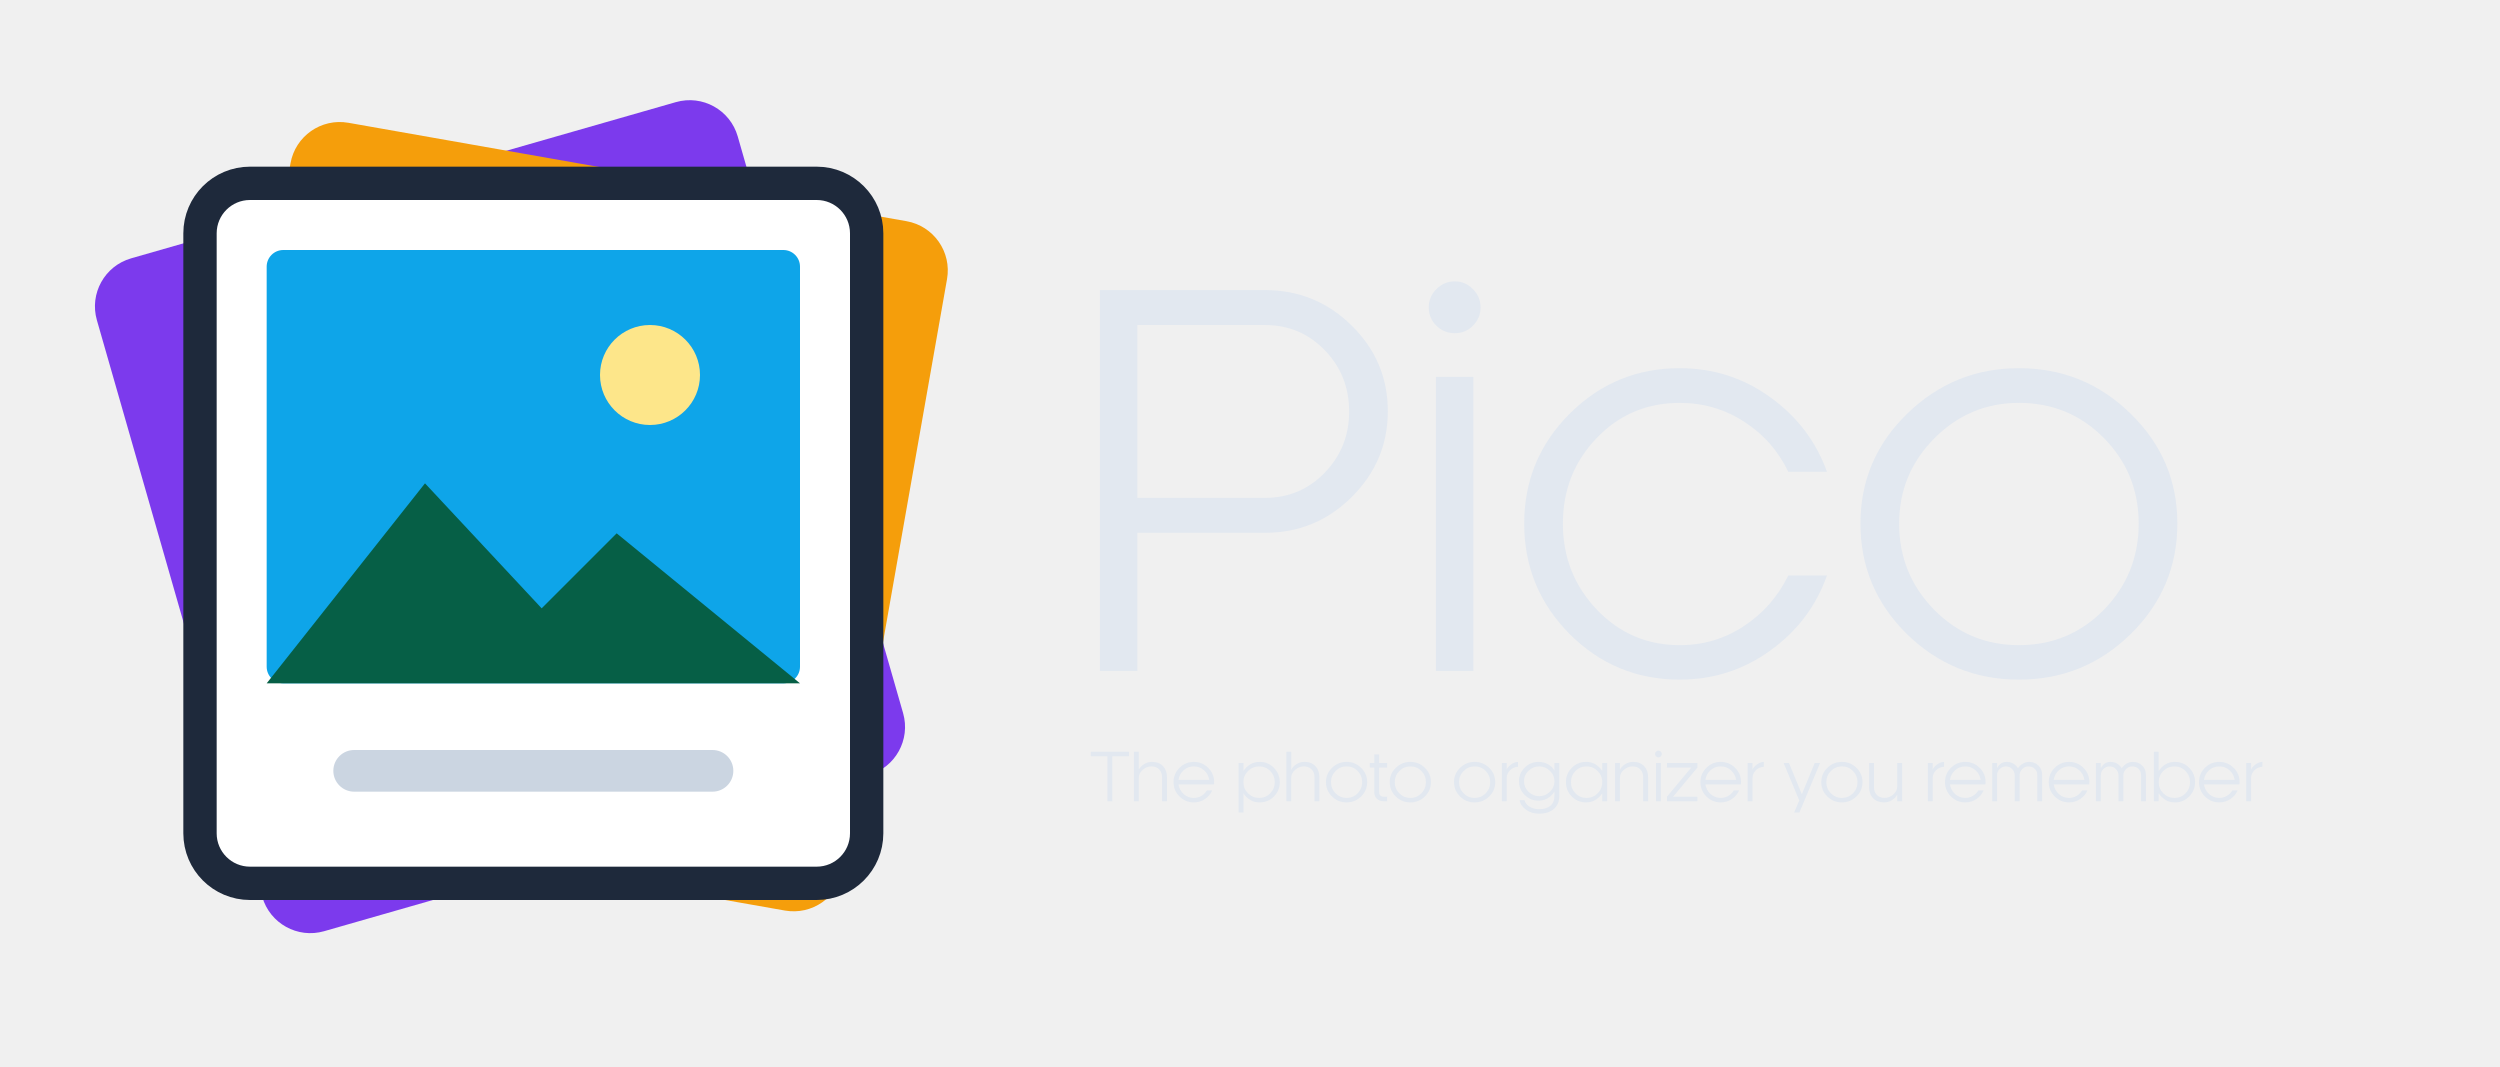
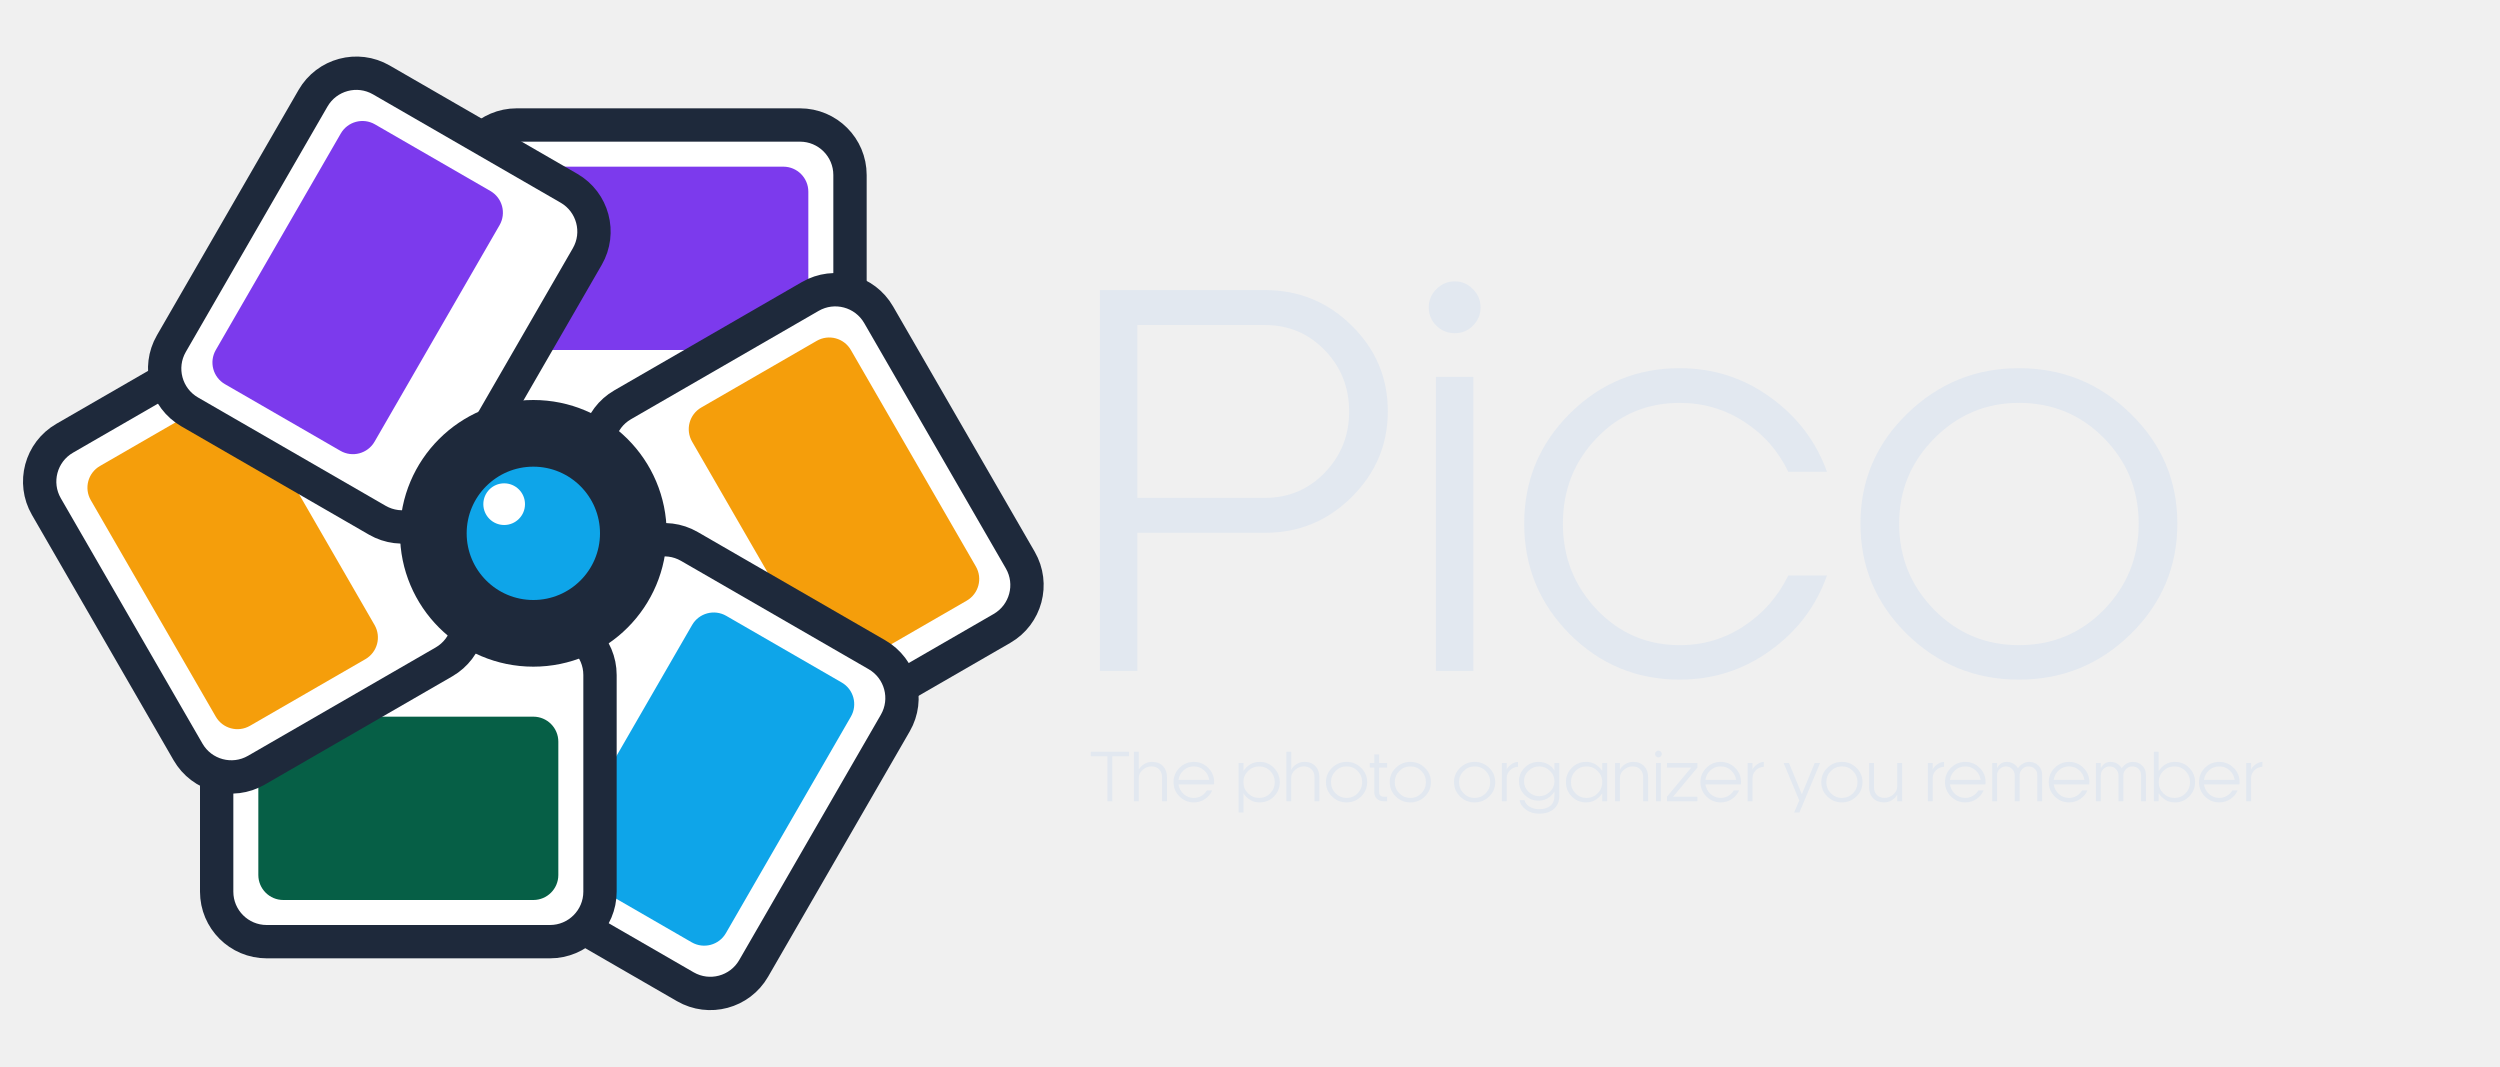
<svg xmlns="http://www.w3.org/2000/svg" viewBox="0 0 600 256" width="600" height="256" version="1.1" id="svg5">
  <defs id="defs5" />
-   <rect x="1.172" y="68.273" width="160" height="168" rx="12" fill="#7c3aed" transform="rotate(-16)" id="rect1" />
-   <rect x="75.466" y="14.5" width="160" height="168" rx="12" fill="#f59e0b" transform="rotate(10)" id="rect2" />
-   <rect x="48" y="44" width="160" height="168" rx="12" fill="#ffffff" stroke="#1e293b" stroke-width="8" id="rect3" />
-   <rect x="64" y="60" width="128" height="104" rx="4" fill="#0ea5e9" id="rect4" />
-   <circle cx="156" cy="90" r="12" fill="#fde68a" id="circle4" />
-   <path d="m 64,164 38,-48 28,30 18,-18 44,36 z" fill="#065f46" id="path4" />
-   <rect x="80" y="180" width="96" height="10" rx="5" fill="#cbd5e1" id="rect5" />
+   <g transform="rotate(0 128 128)" id="g2">
+     <rect x="112" y="30" width="92" height="76" rx="12" fill="#ffffff" stroke="#1e293b" stroke-width="8" stroke-linejoin="round" id="rect1" />
+     <rect x="122" y="40" width="72" height="44" rx="6" fill="#7c3aed" id="rect2" />
+   </g>
+   <g transform="rotate(60 128 128)" id="g4">
+     <rect x="112" y="30" width="92" height="76" rx="12" fill="#ffffff" stroke="#1e293b" stroke-width="8" stroke-linejoin="round" id="rect3" />
+     <rect x="122" y="40" width="72" height="44" rx="6" fill="#f59e0b" id="rect4" />
+   </g>
+   <g transform="rotate(120 128 128)" id="g6">
+     <rect x="112" y="30" width="92" height="76" rx="12" fill="#ffffff" stroke="#1e293b" stroke-width="8" stroke-linejoin="round" id="rect5" />
+     <rect x="122" y="40" width="72" height="44" rx="6" fill="#0ea5e9" id="rect6" />
+   </g>
+   <g transform="rotate(180 128 128)" id="g8">
+     <rect x="112" y="30" width="92" height="76" rx="12" fill="#ffffff" stroke="#1e293b" stroke-width="8" stroke-linejoin="round" id="rect7" />
+     <rect x="122" y="40" width="72" height="44" rx="6" fill="#065f46" id="rect8" />
+   </g>
+   <g transform="rotate(240 128 128)" id="g10">
+     <rect x="112" y="30" width="92" height="76" rx="12" fill="#ffffff" stroke="#1e293b" stroke-width="8" stroke-linejoin="round" id="rect9" />
+     <rect x="122" y="40" width="72" height="44" rx="6" fill="#f59e0b" id="rect10" />
+   </g>
+   <g transform="rotate(300 128 128)" id="g12">
+     <rect x="112" y="30" width="92" height="76" rx="12" fill="#ffffff" stroke="#1e293b" stroke-width="8" stroke-linejoin="round" id="rect11" />
+     <rect x="122" y="40" width="72" height="44" rx="6" fill="#7c3aed" id="rect12" />
+   </g>
+   <circle cx="128" cy="128" r="32" fill="#1e293b" id="circle12" />
+   <circle cx="128" cy="128" r="16" fill="#0ea5e9" id="circle13" />
+   <circle cx="121" cy="121" r="5" fill="#ffffff" id="circle14" />
  <path style="font-size:121.883px;line-height:0;font-family:'Kamerik 105';-inkscape-font-specification:'Kamerik 105, ';letter-spacing:0px;word-spacing:0px;fill:#e2e8f0;stroke-width:3.047" d="m 333.078,98.717 q 0,11.962 -8.689,20.592 -8.629,8.57 -20.83,8.57 h -30.59 v 33.149 h -8.986 V 69.616 h 39.576 q 12.2,0 20.83,8.51 8.689,8.51 8.689,20.592 z M 317.902,113.477 q 5.892,-6.07 5.892,-14.7 0,-8.689 -5.832,-14.7 -5.832,-6.07 -14.402,-6.07 h -30.59 v 41.481 h 30.59 q 8.51,0 14.343,-6.011 z m 26.721,-23.032 h 8.986 v 70.583 h -8.986 z m 0.119,-12.26 q -1.845,-1.845 -1.845,-4.404 0,-2.559 1.845,-4.404 1.845,-1.845 4.404,-1.845 2.559,0 4.344,1.845 1.845,1.845 1.845,4.404 0,2.559 -1.845,4.404 -1.785,1.785 -4.344,1.785 -2.559,0 -4.404,-1.785 z m 58.382,84.925 q -15.473,0 -26.424,-10.95 -10.891,-11.01 -10.891,-26.483 0,-15.473 10.891,-26.364 10.95,-10.95 26.424,-10.95 12.081,0 21.722,6.963 9.701,6.963 13.629,17.913 h -9.284 q -3.63,-7.558 -10.593,-12.022 -6.963,-4.523 -15.473,-4.523 -11.843,0 -19.937,8.451 -8.094,8.451 -8.094,20.532 0,12.081 8.153,20.651 8.153,8.51 19.877,8.51 8.51,0 15.414,-4.583 6.963,-4.583 10.653,-12.141 h 9.284 q -3.928,11.069 -13.629,18.032 -9.641,6.963 -21.722,6.963 z m 81.414,-8.272 q 12.081,0 20.413,-8.51 8.332,-8.57 8.332,-20.651 0,-12.081 -8.332,-20.532 -8.332,-8.451 -20.413,-8.451 -11.843,0 -20.294,8.51 -8.451,8.51 -8.451,20.473 0,12.081 8.391,20.651 8.391,8.51 20.354,8.51 z m 26.84,-2.678 q -11.129,10.95 -26.84,10.95 -15.711,0 -26.9,-10.95 -11.129,-11.01 -11.129,-26.483 0,-15.473 11.188,-26.364 11.248,-10.95 26.84,-10.95 15.711,0 26.84,10.95 11.188,10.891 11.188,26.364 0,15.473 -11.188,26.483 z" id="text5" aria-label="Pico" />
  <path style="font-size:15.854px;line-height:1;font-family:'Kamerik 105';-inkscape-font-specification:'Kamerik 105, ';letter-spacing:0px;word-spacing:0px;fill:#e2e8f0;stroke-width:0.396" d="m 270.95,181.506 h -3.994 v 10.799 h -1.169 v -10.799 h -3.994 v -1.091 h 9.158 z m 1.192,10.799 v -11.89 h 1.169 v 4.265 h 0.039 q 0.333,-0.712 1.208,-1.27 0.882,-0.557 1.897,-0.557 1.695,0 2.655,1.006 0.96,1.006 0.96,2.655 v 5.79 h -1.177 v -5.79 q 0,-1.161 -0.697,-1.866 -0.697,-0.712 -1.842,-0.712 -1.138,0 -2.09,0.813 -0.952,0.805 -0.952,1.897 v 5.659 z m 19.252,-4.598 q 0,0.015 -0.046,0.542 h -8.507 q 0.209,1.378 1.231,2.315 1.03,0.937 2.446,0.937 0.999,0 1.819,-0.488 0.828,-0.495 1.331,-1.324 h 1.27 q -0.573,1.3 -1.773,2.098 -1.192,0.79 -2.647,0.79 -1.997,0 -3.437,-1.424 -1.432,-1.432 -1.432,-3.445 0,-2.013 1.424,-3.429 1.432,-1.424 3.445,-1.424 2.028,0 3.452,1.424 1.424,1.417 1.424,3.429 z m -8.554,-0.542 h 7.369 q -0.209,-1.393 -1.246,-2.307 -1.037,-0.921 -2.454,-0.921 -1.409,0 -2.438,0.921 -1.022,0.913 -1.231,2.307 z m 15.583,-4.041 v 1.858 h 0.039 q 0.619,-0.921 1.587,-1.525 0.975,-0.604 2.26,-0.604 2.028,0 3.429,1.424 1.409,1.417 1.409,3.445 0,2.013 -1.409,3.437 -1.401,1.417 -3.429,1.417 -1.3,0 -2.268,-0.596 -0.968,-0.596 -1.579,-1.533 h -0.039 v 4.567 h -1.169 v -11.89 z m 1.107,1.92 q -1.107,1.107 -1.107,2.678 0,1.571 1.107,2.678 1.115,1.099 2.671,1.099 1.571,0 2.655,-1.099 1.084,-1.107 1.084,-2.678 0,-1.587 -1.084,-2.686 -1.084,-1.099 -2.655,-1.099 -1.556,0 -2.671,1.107 z m 9.196,7.261 v -11.89 h 1.169 v 4.265 h 0.039 q 0.333,-0.712 1.208,-1.27 0.882,-0.557 1.897,-0.557 1.695,0 2.655,1.006 0.96,1.006 0.96,2.655 v 5.79 h -1.177 v -5.79 q 0,-1.161 -0.697,-1.866 -0.697,-0.712 -1.842,-0.712 -1.138,0 -2.09,0.813 -0.952,0.805 -0.952,1.897 v 5.659 z m 14.452,-0.805 q 1.571,0 2.655,-1.107 1.084,-1.115 1.084,-2.686 0,-1.571 -1.084,-2.671 -1.084,-1.099 -2.655,-1.099 -1.54,0 -2.64,1.107 -1.099,1.107 -1.099,2.663 0,1.571 1.091,2.686 1.091,1.107 2.647,1.107 z m 3.491,-0.348 q -1.448,1.424 -3.491,1.424 -2.044,0 -3.499,-1.424 -1.448,-1.432 -1.448,-3.445 0,-2.013 1.455,-3.429 1.463,-1.424 3.491,-1.424 2.044,0 3.491,1.424 1.455,1.417 1.455,3.429 0,2.013 -1.455,3.445 z m 4.335,-6.928 v 5.906 q 0,0.542 0.302,0.813 0.302,0.271 0.774,0.271 h 0.828 v 1.091 h -0.828 q -0.952,0 -1.602,-0.581 -0.65,-0.581 -0.65,-1.595 v -5.906 h -1.076 v -1.099 h 1.076 v -2.075 h 1.177 v 2.075 h 1.904 v 1.099 z m 7.478,7.277 q 1.571,0 2.655,-1.107 1.084,-1.115 1.084,-2.686 0,-1.571 -1.084,-2.671 -1.084,-1.099 -2.655,-1.099 -1.54,0 -2.64,1.107 -1.099,1.107 -1.099,2.663 0,1.571 1.091,2.686 1.091,1.107 2.647,1.107 z m 3.491,-0.348 q -1.448,1.424 -3.491,1.424 -2.044,0 -3.499,-1.424 -1.448,-1.432 -1.448,-3.445 0,-2.013 1.455,-3.429 1.463,-1.424 3.491,-1.424 2.044,0 3.491,1.424 1.455,1.417 1.455,3.429 0,2.013 -1.455,3.445 z m 11.937,0.348 q 1.571,0 2.655,-1.107 1.084,-1.115 1.084,-2.686 0,-1.571 -1.084,-2.671 -1.084,-1.099 -2.655,-1.099 -1.54,0 -2.64,1.107 -1.099,1.107 -1.099,2.663 0,1.571 1.091,2.686 1.091,1.107 2.647,1.107 z m 3.491,-0.348 q -1.448,1.424 -3.491,1.424 -2.044,0 -3.499,-1.424 -1.448,-1.432 -1.448,-3.445 0,-2.013 1.455,-3.429 1.463,-1.424 3.491,-1.424 2.044,0 3.491,1.424 1.455,1.417 1.455,3.429 0,2.013 -1.455,3.445 z m 6.92,-8.298 v 1.177 q -1.091,0.046 -1.881,0.797 -0.782,0.743 -0.836,1.819 v 5.659 h -1.169 v -9.181 h 1.169 v 1.463 h 0.039 q 0.333,-0.635 1.091,-1.169 0.766,-0.534 1.587,-0.565 z m 1.618,7.942 q -1.386,-1.378 -1.386,-3.29 0,-1.92 1.386,-3.282 1.386,-1.37 3.305,-1.37 1.254,0 2.26,0.557 1.006,0.557 1.533,1.479 h 0.031 v -1.765 h 1.169 v 7.818 q 0,2.121 -1.339,3.228 -1.339,1.115 -3.576,1.115 -1.711,0 -3.042,-0.929 -1.331,-0.929 -1.571,-2.322 h 1.177 q 0.209,0.937 1.215,1.556 1.006,0.619 2.222,0.619 1.757,0 2.748,-0.805 0.999,-0.797 0.999,-2.462 v -0.937 h -0.031 q -0.573,0.968 -1.579,1.564 -1.006,0.596 -2.214,0.596 -1.92,0 -3.305,-1.37 z m 0.906,-5.806 q -1.084,1.053 -1.084,2.516 0,1.455 1.084,2.516 1.084,1.061 2.555,1.061 1.479,0 2.57,-1.061 1.099,-1.061 1.099,-2.516 0,-1.463 -1.099,-2.516 -1.091,-1.053 -2.57,-1.053 -1.471,0 -2.555,1.053 z m 17.696,7.315 v -1.858 h -0.031 q -0.619,0.921 -1.595,1.525 -0.975,0.604 -2.253,0.604 -2.028,0 -3.437,-1.417 -1.401,-1.424 -1.401,-3.452 0,-2.013 1.401,-3.429 1.401,-1.424 3.437,-1.424 1.3,0 2.26,0.596 0.968,0.596 1.587,1.533 h 0.031 v -1.858 h 1.177 v 9.181 z m 0,-4.598 q 0,-1.571 -1.107,-2.671 -1.107,-1.099 -2.663,-1.099 -1.571,0 -2.655,1.099 -1.084,1.099 -1.084,2.671 0,1.587 1.084,2.694 1.084,1.099 2.655,1.099 1.556,0 2.663,-1.099 1.107,-1.107 1.107,-2.694 z m 3.073,4.598 v -9.181 h 1.169 v 1.556 h 0.039 q 0.333,-0.712 1.208,-1.27 0.882,-0.557 1.897,-0.557 1.695,0 2.655,1.006 0.96,1.006 0.96,2.655 v 5.79 h -1.177 v -5.79 q 0,-1.161 -0.697,-1.866 -0.697,-0.712 -1.842,-0.712 -1.138,0 -2.09,0.813 -0.952,0.805 -0.952,1.897 v 5.659 z m 9.823,-9.181 h 1.169 v 9.181 h -1.169 z m 0.015,-1.595 q -0.24,-0.24 -0.24,-0.573 0,-0.333 0.24,-0.573 0.24,-0.24 0.573,-0.24 0.333,0 0.565,0.24 0.24,0.24 0.24,0.573 0,0.333 -0.24,0.573 -0.232,0.232 -0.565,0.232 -0.333,0 -0.573,-0.232 z m 9.924,2.694 -5.806,6.959 v 0.031 h 5.806 v 1.091 h -7.308 v -1.091 l 5.798,-6.959 v -0.031 h -5.798 v -1.099 h 7.308 z m 10.474,3.483 q 0,0.015 -0.046,0.542 h -8.507 q 0.209,1.378 1.231,2.315 1.03,0.937 2.446,0.937 0.999,0 1.819,-0.488 0.828,-0.495 1.331,-1.324 h 1.27 q -0.573,1.3 -1.773,2.098 -1.192,0.79 -2.647,0.79 -1.997,0 -3.437,-1.424 -1.432,-1.432 -1.432,-3.445 0,-2.013 1.424,-3.429 1.432,-1.424 3.445,-1.424 2.028,0 3.453,1.424 1.424,1.417 1.424,3.429 z m -8.554,-0.542 h 7.369 q -0.209,-1.393 -1.246,-2.307 -1.037,-0.921 -2.454,-0.921 -1.409,0 -2.438,0.921 -1.022,0.913 -1.231,2.307 z m 14.027,-4.312 v 1.177 q -1.091,0.046 -1.881,0.797 -0.782,0.743 -0.836,1.819 v 5.659 h -1.169 v -9.181 h 1.169 v 1.463 h 0.039 q 0.333,-0.635 1.091,-1.169 0.766,-0.534 1.587,-0.565 z m 8.531,12.161 h -1.27 l 1.239,-2.903 -3.754,-8.987 h 1.285 l 3.073,7.455 h 0.031 l 3.073,-7.455 h 1.285 z m 10.203,-3.514 q 1.571,0 2.655,-1.107 1.084,-1.115 1.084,-2.686 0,-1.571 -1.084,-2.671 -1.084,-1.099 -2.655,-1.099 -1.54,0 -2.64,1.107 -1.099,1.107 -1.099,2.663 0,1.571 1.091,2.686 1.091,1.107 2.647,1.107 z m 3.491,-0.348 q -1.448,1.424 -3.491,1.424 -2.044,0 -3.499,-1.424 -1.448,-1.432 -1.448,-3.445 0,-2.013 1.455,-3.429 1.463,-1.424 3.491,-1.424 2.044,0 3.491,1.424 1.455,1.417 1.455,3.429 0,2.013 -1.455,3.445 z m 10.961,-8.027 v 9.181 h -1.177 v -1.556 h -0.031 q -0.333,0.712 -1.215,1.27 -0.875,0.557 -1.889,0.557 -1.695,0 -2.655,-1.006 -0.96,-1.006 -0.96,-2.655 v -5.79 h 1.169 v 5.79 q 0,1.161 0.697,1.873 0.704,0.712 1.842,0.712 1.146,0 2.09,-0.805 0.952,-0.813 0.952,-1.912 v -5.659 z m 10.056,-0.271 v 1.177 q -1.091,0.046 -1.881,0.797 -0.782,0.743 -0.836,1.819 v 5.659 h -1.169 v -9.181 h 1.169 v 1.463 h 0.039 q 0.333,-0.635 1.091,-1.169 0.766,-0.534 1.587,-0.565 z m 9.978,4.854 q 0,0.015 -0.046,0.542 h -8.507 q 0.209,1.378 1.231,2.315 1.03,0.937 2.446,0.937 0.999,0 1.819,-0.488 0.828,-0.495 1.331,-1.324 h 1.27 q -0.573,1.3 -1.773,2.098 -1.192,0.79 -2.647,0.79 -1.997,0 -3.437,-1.424 -1.432,-1.432 -1.432,-3.445 0,-2.013 1.424,-3.429 1.432,-1.424 3.445,-1.424 2.028,0 3.452,1.424 1.424,1.417 1.424,3.429 z m -8.554,-0.542 h 7.369 q -0.209,-1.393 -1.246,-2.307 -1.037,-0.921 -2.454,-0.921 -1.409,0 -2.438,0.921 -1.022,0.913 -1.231,2.307 z m 22.124,5.14 h -1.169 v -6.371 q 0,-0.875 -0.619,-1.432 -0.619,-0.565 -1.494,-0.565 -0.867,0 -1.494,0.635 -0.627,0.627 -0.627,1.517 v 6.216 h -1.177 v -6.216 q 0,-0.89 -0.619,-1.517 -0.612,-0.635 -1.486,-0.635 -0.859,0 -1.494,0.612 -0.635,0.604 -0.635,1.463 v 6.293 h -1.169 v -9.181 h 1.169 v 1.146 h 0.039 q 0.79,-1.409 2.245,-1.417 1.742,0 2.733,1.51 0.457,-0.681 1.161,-1.091 0.704,-0.418 1.517,-0.418 1.347,0 2.229,0.875 0.89,0.875 0.89,2.206 z m 11.333,-4.598 q 0,0.015 -0.046,0.542 h -8.507 q 0.209,1.378 1.231,2.315 1.03,0.937 2.446,0.937 0.999,0 1.819,-0.488 0.828,-0.495 1.331,-1.324 h 1.27 q -0.573,1.3 -1.773,2.098 -1.192,0.79 -2.647,0.79 -1.997,0 -3.437,-1.424 -1.432,-1.432 -1.432,-3.445 0,-2.013 1.424,-3.429 1.432,-1.424 3.445,-1.424 2.028,0 3.453,1.424 1.424,1.417 1.424,3.429 z m -8.554,-0.542 h 7.369 q -0.209,-1.393 -1.246,-2.307 -1.037,-0.921 -2.454,-0.921 -1.409,0 -2.438,0.921 -1.022,0.913 -1.231,2.307 z m 22.124,5.14 h -1.169 v -6.371 q 0,-0.875 -0.619,-1.432 -0.619,-0.565 -1.494,-0.565 -0.867,0 -1.494,0.635 -0.627,0.627 -0.627,1.517 v 6.216 h -1.177 v -6.216 q 0,-0.89 -0.619,-1.517 -0.612,-0.635 -1.486,-0.635 -0.859,0 -1.494,0.612 -0.635,0.604 -0.635,1.463 v 6.293 h -1.169 v -9.181 h 1.169 v 1.146 h 0.039 q 0.79,-1.409 2.245,-1.417 1.742,0 2.733,1.51 0.457,-0.681 1.161,-1.091 0.704,-0.418 1.517,-0.418 1.347,0 2.229,0.875 0.89,0.875 0.89,2.206 z m 3.073,-1.858 v 1.858 h -1.169 v -11.89 h 1.169 v 4.567 h 0.039 q 0.619,-0.937 1.579,-1.533 0.968,-0.596 2.268,-0.596 2.028,0 3.429,1.424 1.409,1.417 1.409,3.429 0,2.028 -1.409,3.452 -1.401,1.417 -3.429,1.417 -1.285,0 -2.26,-0.604 -0.975,-0.604 -1.587,-1.525 z m 0,-2.74 q 0,1.587 1.107,2.694 1.115,1.099 2.671,1.099 1.571,0 2.655,-1.099 1.084,-1.107 1.084,-2.694 0,-1.571 -1.084,-2.671 -1.084,-1.099 -2.655,-1.099 -1.556,0 -2.671,1.099 -1.107,1.099 -1.107,2.671 z m 19.414,0 q 0,0.015 -0.046,0.542 h -8.507 q 0.209,1.378 1.231,2.315 1.03,0.937 2.446,0.937 0.999,0 1.819,-0.488 0.828,-0.495 1.331,-1.324 h 1.27 q -0.573,1.3 -1.773,2.098 -1.192,0.79 -2.647,0.79 -1.997,0 -3.437,-1.424 -1.432,-1.432 -1.432,-3.445 0,-2.013 1.424,-3.429 1.432,-1.424 3.445,-1.424 2.028,0 3.452,1.424 1.424,1.417 1.424,3.429 z m -8.554,-0.542 h 7.369 q -0.209,-1.393 -1.246,-2.307 -1.037,-0.921 -2.454,-0.921 -1.409,0 -2.438,0.921 -1.022,0.913 -1.231,2.307 z m 14.027,-4.312 v 1.177 q -1.091,0.046 -1.881,0.797 -0.782,0.743 -0.836,1.819 v 5.659 h -1.169 v -9.181 h 1.169 v 1.463 h 0.039 q 0.333,-0.635 1.091,-1.169 0.766,-0.534 1.587,-0.565 z" id="text6" aria-label="The photo organizer you remember" />
</svg>
